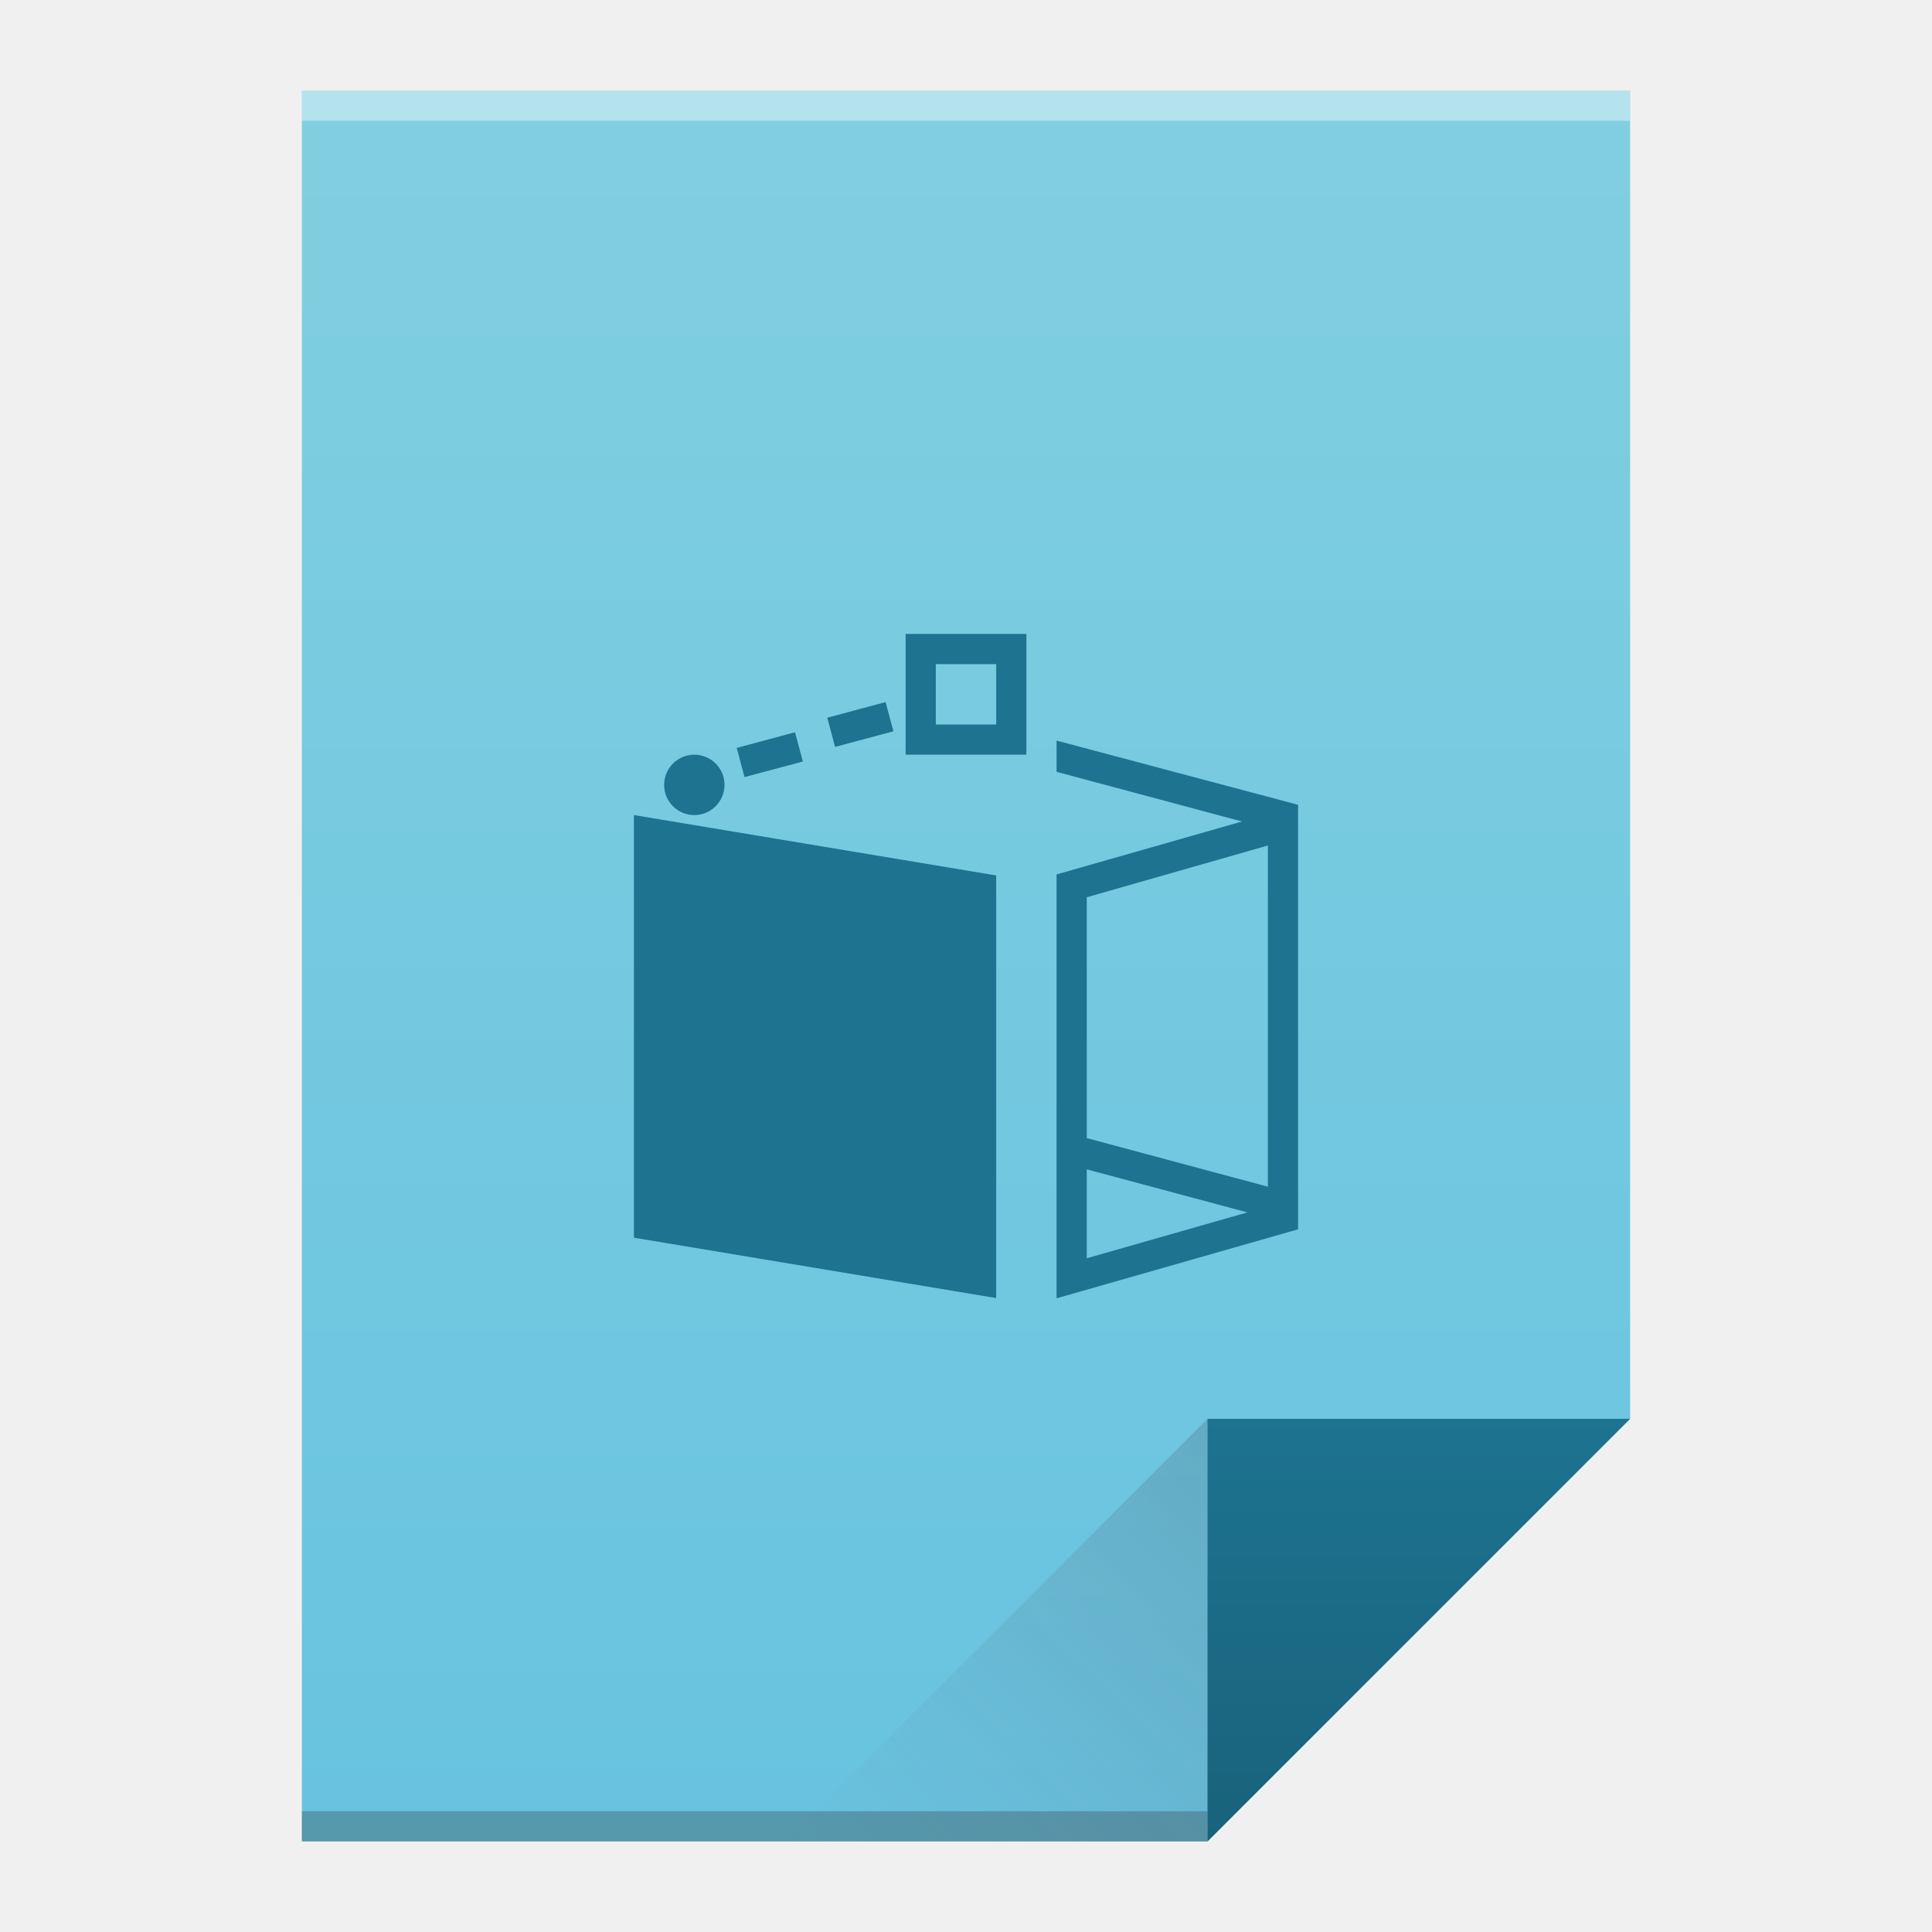
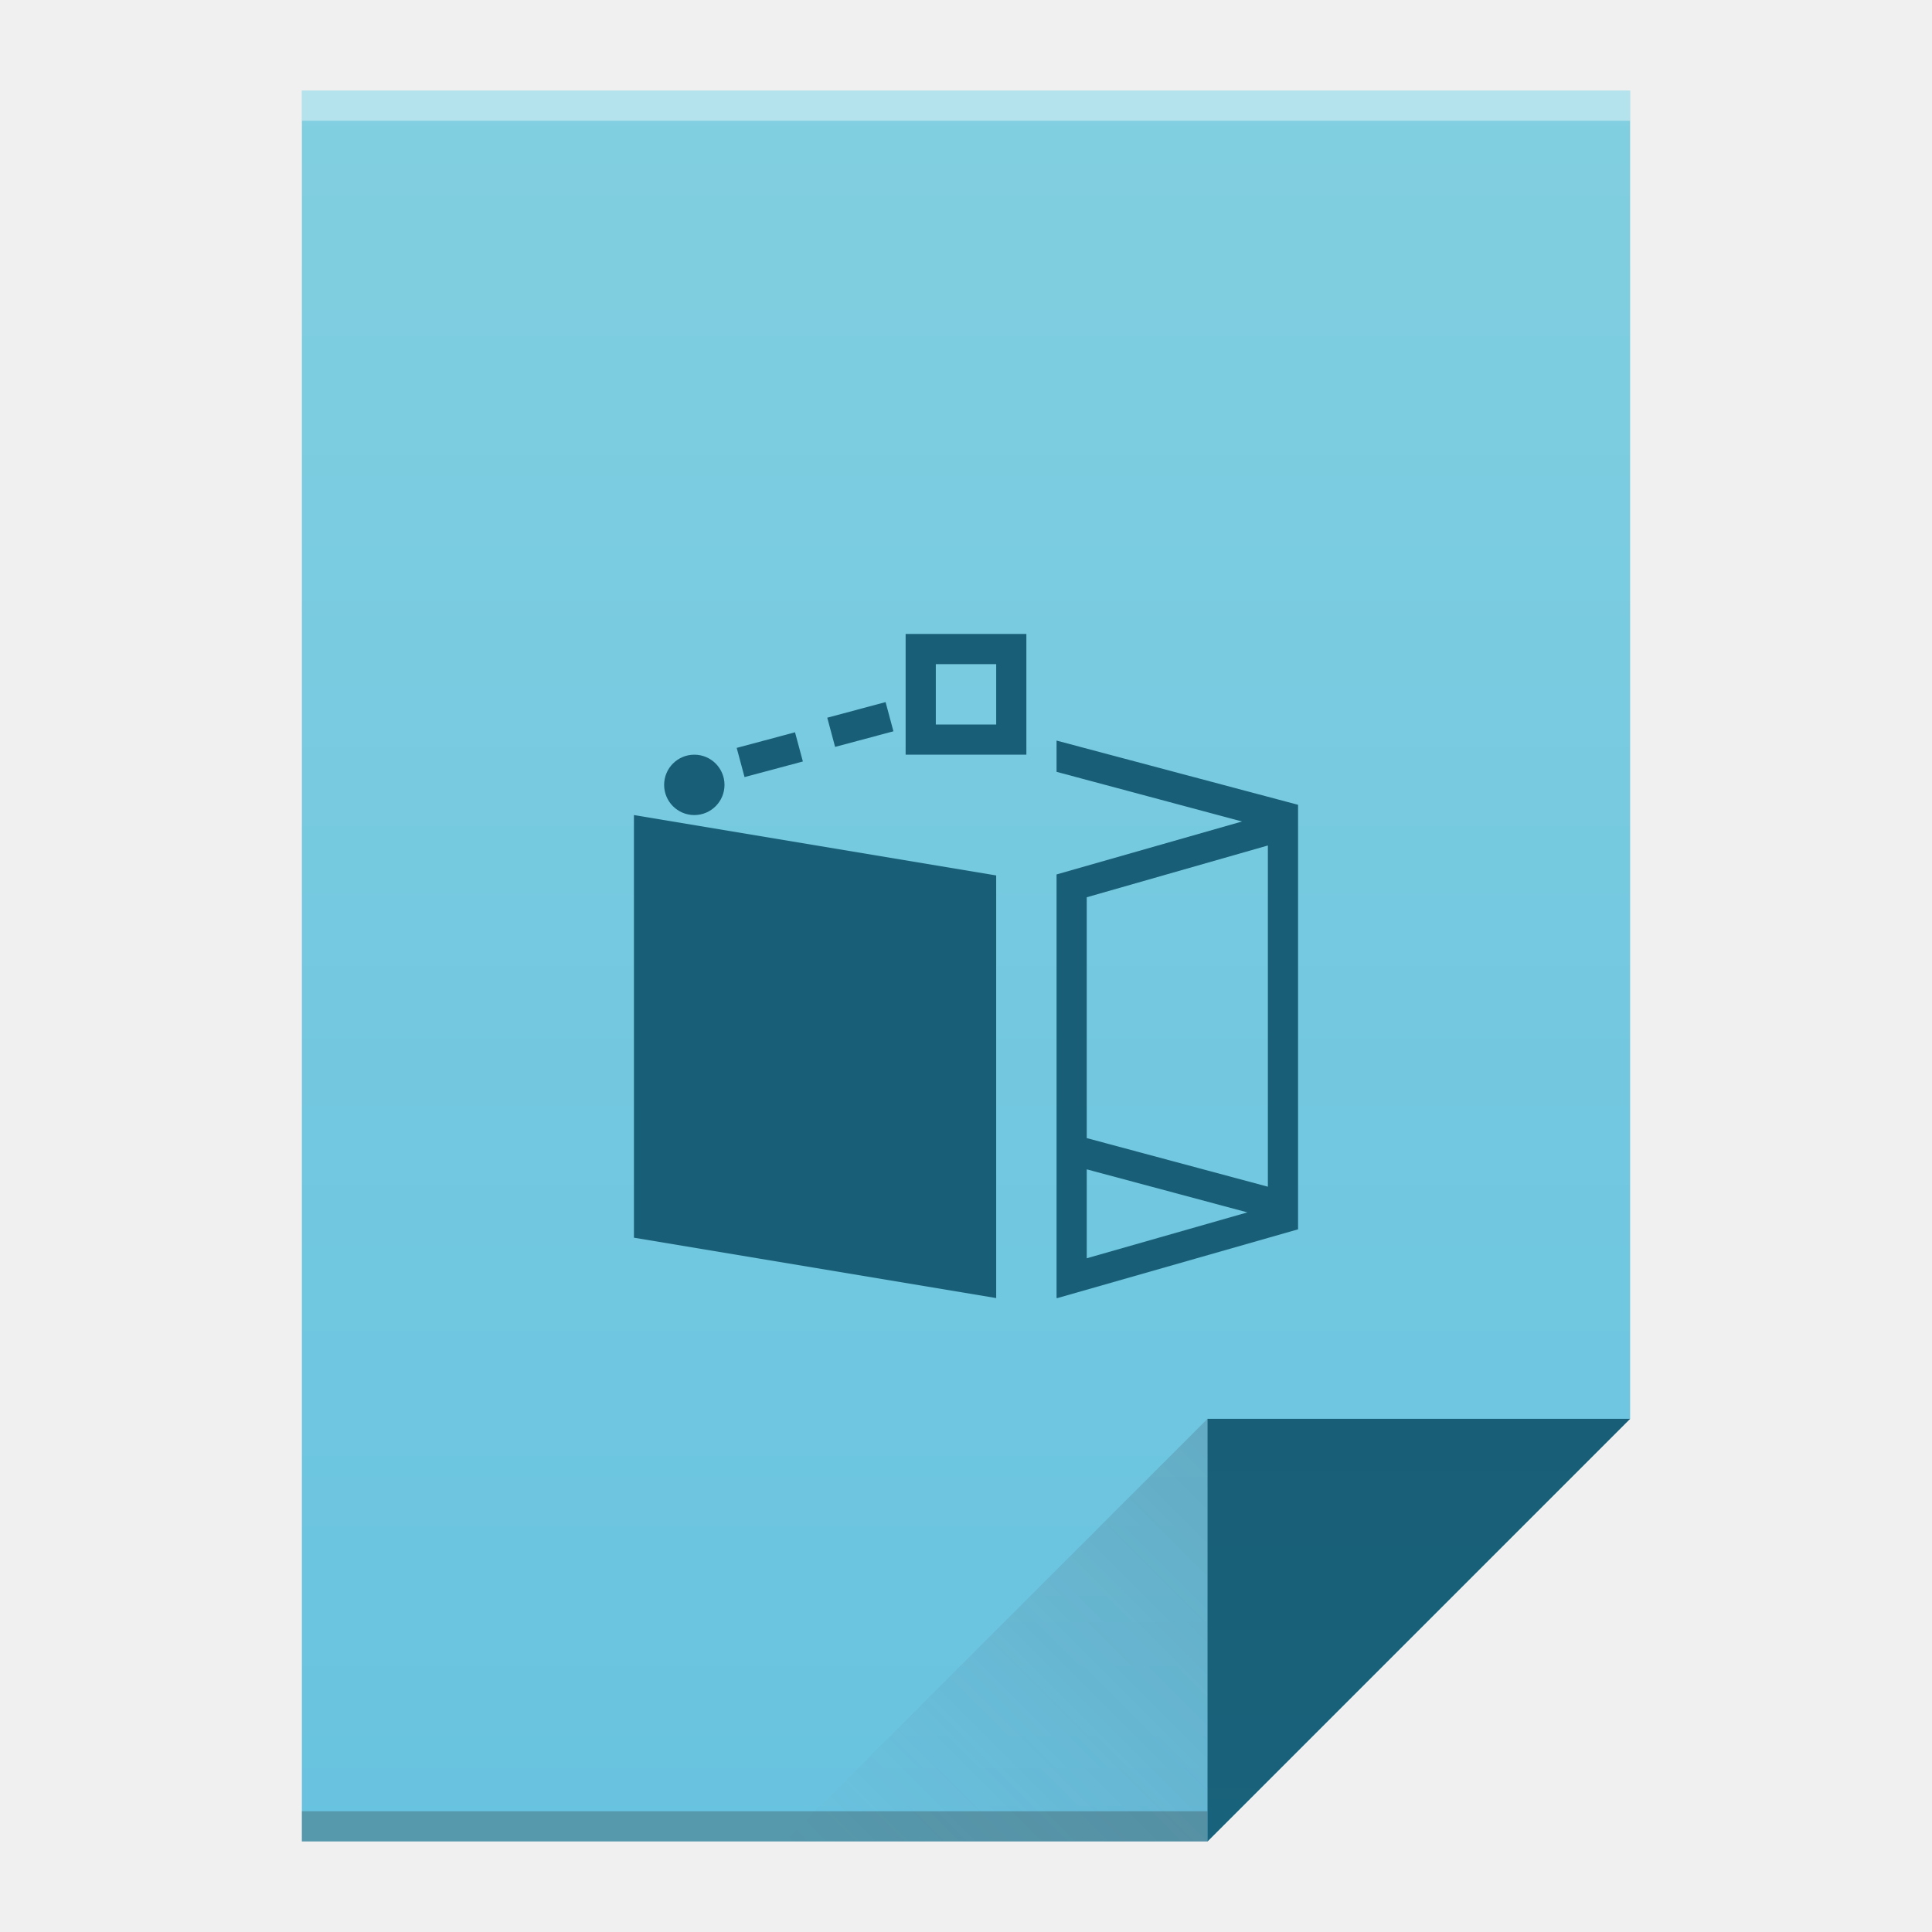
<svg xmlns="http://www.w3.org/2000/svg" xmlns:xlink="http://www.w3.org/1999/xlink" viewBox="0 0 64 64" id="svg2" version="1.1" width="64" height="64">
  <defs id="defs4">
    <linearGradient xlink:href="#linearGradient4300" id="linearGradient4306" x1="32" y1="61" x2="32" y2="3" gradientUnits="userSpaceOnUse" />
    <linearGradient gradientTransform="matrix(1,0,0,-1,-14,78)" xlink:href="#linearGradient4410" id="linearGradient4427" x1="54" y1="31" x2="40" y2="17" gradientUnits="userSpaceOnUse" />
    <linearGradient id="linearGradient4410">
      <stop style="stop-color:#383e51;stop-opacity:1" offset="0" id="stop4412" />
      <stop style="stop-color:#655c6f;stop-opacity:0" offset="1" id="stop4414" />
    </linearGradient>
    <linearGradient xlink:href="#linearGradient4351" id="linearGradient4357" x1="47" y1="61" x2="47" y2="47" gradientUnits="userSpaceOnUse" />
    <linearGradient id="linearGradient4351">
      <stop style="stop-color:#19627b;stop-opacity:1" offset="0" id="stop4353" />
-       <stop style="stop-color:#1d7390;stop-opacity:1" offset="1" id="stop4355" />
+       <stop style="stop-color:#185e76;stop-opacity:1" offset="1" id="stop4355" />
    </linearGradient>
    <linearGradient id="linearGradient4300">
      <stop style="stop-color:#68c3e0;stop-opacity:1" offset="0" id="stop4302" />
      <stop style="stop-color:#81cfe0;stop-opacity:1" offset="1" id="stop4304" />
    </linearGradient>
  </defs>
  <path style="fill:url(#linearGradient4306);fill-opacity:1.0;stroke:none" d="M 10 3 L 10 61 L 40 61 L 54 47 L 54 17 L 54 3 L 40 3 L 10 3 z " id="rect3500" />
  <rect style="opacity:1;fill:#2e3132;fill-opacity:0.294;stroke:none" id="rect4169" width="30" height="1" x="10" y="60" />
  <rect style="opacity:1;fill:#ffffff;fill-opacity:0.41;stroke:none" id="rect4236" width="44" height="1" x="10" y="3" />
  <path style="fill:url(#linearGradient4357);fill-opacity:1.0;fill-rule:evenodd;stroke:none;stroke-width:1px;stroke-linecap:butt;stroke-linejoin:miter;stroke-opacity:1" d="M 54,47 40,61 40,47 Z" id="path4314" />
  <path id="path4320" d="M 26,61 40,47 40,61 Z" style="opacity:0.2;fill:url(#linearGradient4427);fill-opacity:1;fill-rule:evenodd;stroke:none;stroke-width:1px;stroke-linecap:butt;stroke-linejoin:miter;stroke-opacity:1" />
  <path style="opacity:1;fill:none;fill-opacity:1;stroke:none" d="m -7,21 -12,4 0,13.545 L -15,37 -15,26 -7,24.285 -7,40.334 -19,39 l 12,4 6,-2 0,-18 -6,-2 z" id="rect4323" />
-   <path style="fill:#1d7390;fill-opacity:1;fill-rule:evenodd;stroke:none;stroke-width:1px;stroke-linecap:butt;stroke-linejoin:miter;stroke-opacity:1" d="M 30 21 L 30 25 L 34 25 L 34 21 L 30 21 z M 31 22 L 33 22 L 33 24 L 31 24 L 31 22 z M 29.336 23.258 L 27.404 23.775 L 27.664 24.742 L 29.596 24.225 L 29.336 23.258 z M 26.336 24.258 L 24.404 24.775 L 24.664 25.742 L 26.596 25.225 L 26.336 24.258 z M 35 24.533 L 35 25.568 L 41.143 27.213 L 35 28.967 L 35 30 L 35 37.434 L 35 38.469 L 35 41.967 L 35 43 L 35.029 43 L 43 40.723 L 43 40.666 L 43 40.611 L 43 39.684 L 43 27.723 L 43 27.711 L 43 26.66 L 35 24.533 z M 23 25 A 1 1 0 0 0 22 26 A 1 1 0 0 0 23 27 A 1 1 0 0 0 24 26 A 1 1 0 0 0 23 25 z M 21 27 L 21 41 L 33 43 L 33 29 L 21 27 z M 42 28.008 L 42 39.311 L 36 37.701 L 36 29.723 L 42 28.008 z M 36 38.736 L 41.322 40.162 L 36 41.682 L 36 38.736 z " id="path4166" />
+   <path style="fill:#185e76;fill-opacity:1;fill-rule:evenodd;stroke:none;stroke-width:1px;stroke-linecap:butt;stroke-linejoin:miter;stroke-opacity:1" d="M 30 21 L 30 25 L 34 25 L 34 21 L 30 21 z M 31 22 L 33 22 L 33 24 L 31 24 L 31 22 z M 29.336 23.258 L 27.404 23.775 L 27.664 24.742 L 29.596 24.225 L 29.336 23.258 z M 26.336 24.258 L 24.404 24.775 L 24.664 25.742 L 26.596 25.225 L 26.336 24.258 z M 35 24.533 L 35 25.568 L 41.143 27.213 L 35 28.967 L 35 30 L 35 37.434 L 35 38.469 L 35 41.967 L 35 43 L 35.029 43 L 43 40.723 L 43 40.666 L 43 40.611 L 43 39.684 L 43 27.723 L 43 27.711 L 43 26.66 L 35 24.533 z M 23 25 A 1 1 0 0 0 22 26 A 1 1 0 0 0 23 27 A 1 1 0 0 0 24 26 A 1 1 0 0 0 23 25 z M 21 27 L 21 41 L 33 43 L 33 29 L 21 27 z M 42 28.008 L 42 39.311 L 36 37.701 L 36 29.723 L 42 28.008 z M 36 38.736 L 41.322 40.162 L 36 41.682 L 36 38.736 z " id="path4166" />
</svg>
